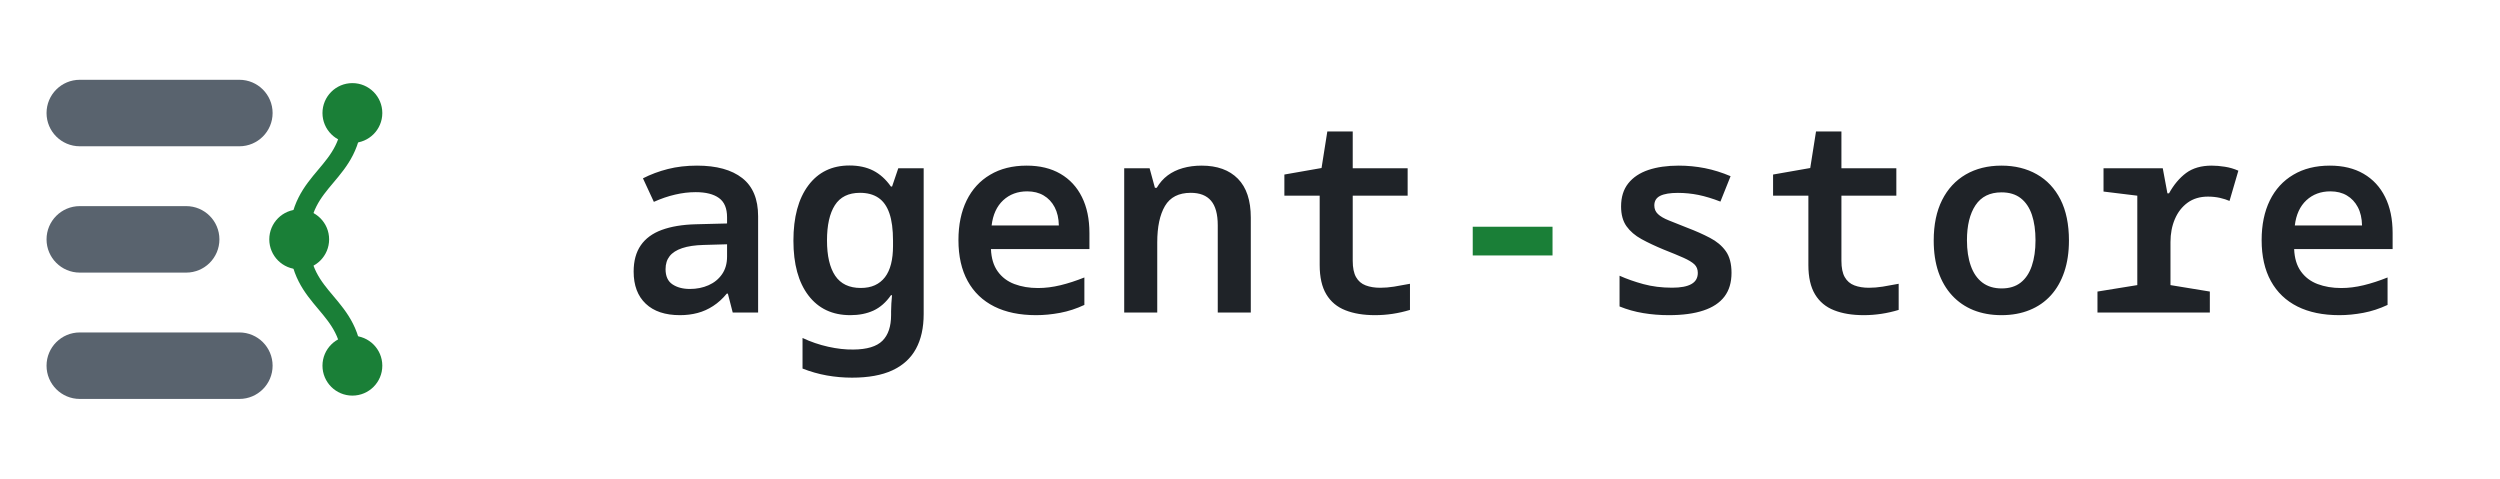
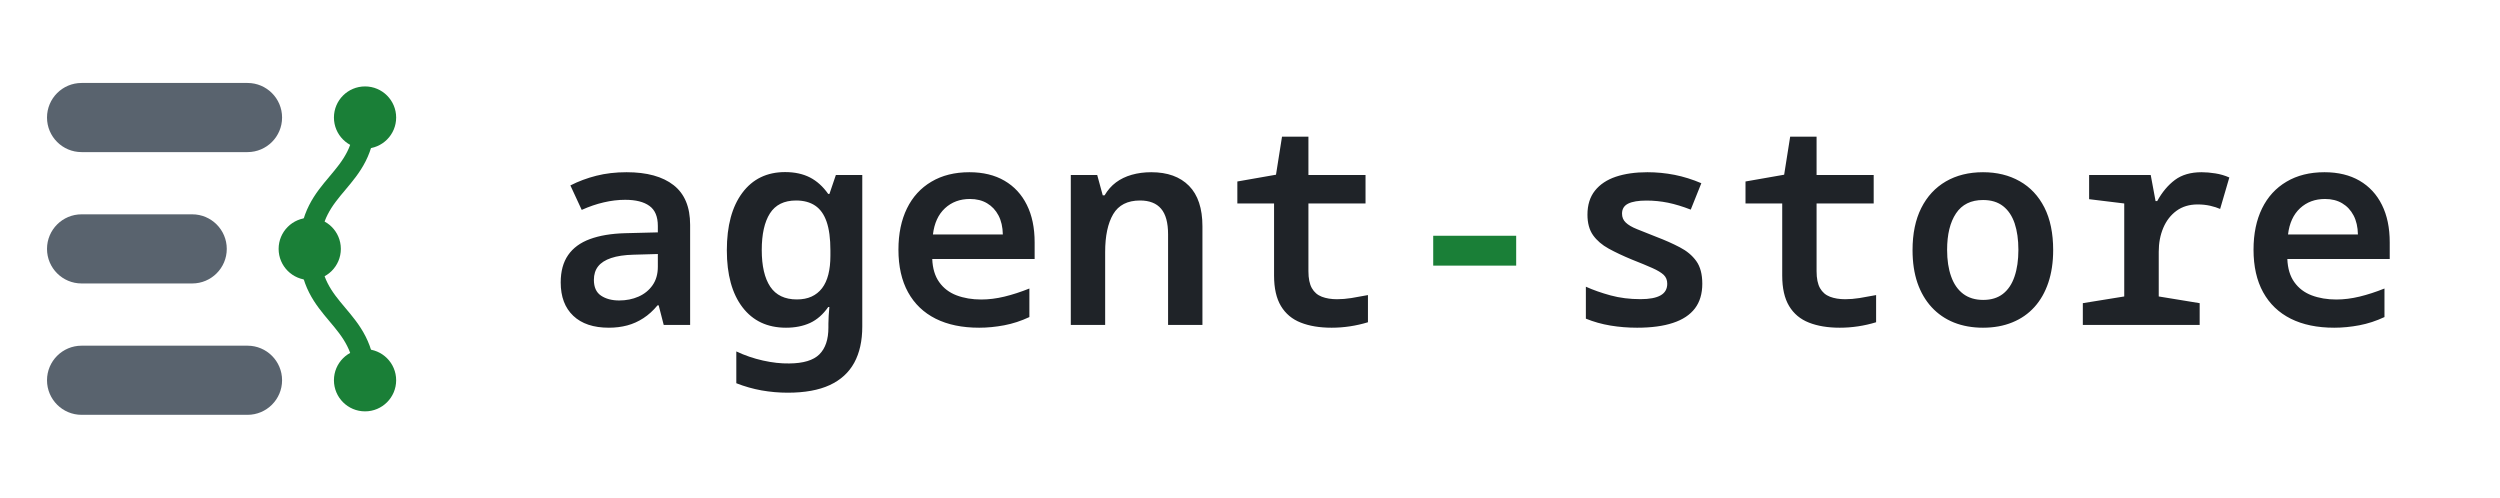
- <svg xmlns="http://www.w3.org/2000/svg" width="470" height="90" viewBox="0 0 374 72" role="img" aria-label="agent-store">
+ <svg xmlns="http://www.w3.org/2000/svg" width="452" height="90" viewBox="0 0 360 72" role="img" aria-label="agent-store">
  <style>
    .ink { fill: #1f2328; }
    .soft { fill: #59636e; }
    .accent { fill: #1a7f37; }
    .link { stroke: #1a7f37; }
    @media (prefers-color-scheme: dark) {
      .ink { fill: #f0f6fc; }
      .soft { fill: #9198a1; }
      .accent { fill: #3fb950; }
      .link { stroke: #3fb950; }
    }
  </style>
  <g>
    <rect class="soft" x="6" y="12" width="34" height="10" rx="5" />
    <rect class="soft" x="6" y="31" width="26" height="10" rx="5" />
    <rect class="soft" x="6" y="50" width="34" height="10" rx="5" />
    <path class="link" d="M52 17 C52 26.5 44 26.5 44 36 C44 45.5 52 45.5 52 55" fill="none" stroke-width="3" />
    <circle class="accent" cx="52" cy="17" r="4.5" />
    <circle class="accent" cx="44" cy="36" r="4.5" />
    <circle class="accent" cx="52" cy="55" r="4.5" />
  </g>
-   <g transform="translate(92 47)">
+   <g transform="translate(78 47)">
    <path class="ink" d="M9.27 0.4Q5.93 0.4 4.12 -1.32Q2.3 -3.04 2.3 -6.15Q2.3 -8.55 3.37 -10.1Q4.44 -11.65 6.53 -12.42Q8.63 -13.19 11.62 -13.27L16.35 -13.39V-14.32Q16.35 -16.35 15.13 -17.22Q13.92 -18.1 11.63 -18.1Q10.1 -18.1 8.53 -17.73Q6.96 -17.37 5.34 -16.64L3.7 -20.18Q5.44 -21.07 7.45 -21.58Q9.46 -22.09 11.83 -22.09Q16.24 -22.09 18.63 -20.22Q21.02 -18.35 21.02 -14.48V0H17.2L16.47 -2.84H16.31Q15.36 -1.69 14.26 -0.98Q13.16 -0.26 11.92 0.07Q10.68 0.4 9.27 0.4ZM10.76 -3.54Q12.29 -3.54 13.56 -4.1Q14.83 -4.66 15.59 -5.75Q16.35 -6.84 16.35 -8.41V-10.26L12.83 -10.16Q10.87 -10.11 9.6 -9.68Q8.32 -9.25 7.71 -8.47Q7.1 -7.69 7.1 -6.52Q7.1 -4.93 8.13 -4.24Q9.17 -3.54 10.76 -3.54Z M35.14 9.8Q33.24 9.8 31.36 9.47Q29.48 9.13 27.7 8.43V3.83Q29.54 4.7 31.56 5.15Q33.57 5.6 35.35 5.57Q38.41 5.55 39.72 4.25Q41.02 2.95 41.02 0.39V-0.18Q41.02 -0.78 41.06 -1.34Q41.11 -1.91 41.16 -2.6H41Q39.88 -0.99 38.37 -0.29Q36.86 0.4 34.89 0.4Q30.85 0.4 28.59 -2.56Q26.33 -5.52 26.33 -10.8Q26.33 -16.11 28.57 -19.11Q30.81 -22.11 34.76 -22.11Q36.82 -22.11 38.34 -21.34Q39.86 -20.56 40.99 -18.95H41.17L42.1 -21.69H45.92V0.24Q45.92 3.33 44.76 5.46Q43.59 7.6 41.21 8.7Q38.83 9.8 35.14 9.8ZM36.46 -3.69Q37.68 -3.69 38.58 -4.1Q39.48 -4.51 40.1 -5.31Q40.71 -6.11 41.01 -7.29Q41.31 -8.47 41.31 -10.01V-10.78Q41.31 -13.35 40.76 -14.93Q40.21 -16.52 39.1 -17.26Q38 -18 36.34 -18Q33.75 -18 32.56 -16.13Q31.38 -14.27 31.38 -10.84Q31.38 -7.37 32.61 -5.53Q33.85 -3.69 36.46 -3.69Z M62.83 0.4Q59.14 0.4 56.54 -0.9Q53.93 -2.21 52.54 -4.73Q51.15 -7.25 51.15 -10.89Q51.15 -14.33 52.38 -16.85Q53.61 -19.36 55.92 -20.72Q58.22 -22.09 61.41 -22.09Q64.38 -22.09 66.49 -20.86Q68.6 -19.63 69.72 -17.37Q70.85 -15.11 70.85 -11.95V-9.54H56.04Q56.12 -7.49 57.05 -6.19Q57.98 -4.88 59.56 -4.28Q61.15 -3.68 63.12 -3.68Q64.75 -3.68 66.49 -4.1Q68.22 -4.52 70.09 -5.27V-1.14Q68.3 -0.3 66.45 0.05Q64.59 0.4 62.83 0.4ZM66.25 -13.09Q66.22 -14.7 65.62 -15.84Q65.02 -16.98 63.97 -17.6Q62.93 -18.22 61.49 -18.22Q59.33 -18.22 57.88 -16.88Q56.43 -15.53 56.14 -13.09Z M76.08 0V-21.69H79.9L80.7 -18.75H80.97Q81.64 -19.89 82.62 -20.62Q83.6 -21.35 84.9 -21.72Q86.2 -22.09 87.72 -22.09Q91.24 -22.09 93.18 -20.12Q95.12 -18.15 95.12 -14.27V0H90.15V-13.11Q90.15 -15.63 89.14 -16.81Q88.13 -18 86.09 -18Q83.38 -18 82.21 -16.02Q81.05 -14.04 81.05 -10.55V0Z M113.81 0.4Q111.2 0.4 109.34 -0.34Q107.48 -1.07 106.48 -2.73Q105.48 -4.39 105.48 -7.14V-17.57H100.17V-20.75L105.76 -21.73L106.63 -27.23H110.45V-21.69H118.71V-17.57H110.45V-7.77Q110.45 -6.2 110.95 -5.32Q111.45 -4.44 112.39 -4.08Q113.33 -3.72 114.59 -3.72Q115.58 -3.72 116.66 -3.89Q117.74 -4.07 119.06 -4.32V-0.39Q117.78 0 116.46 0.2Q115.14 0.4 113.81 0.4Z M157.99 0.4Q156.01 0.4 154.14 0.09Q152.27 -0.22 150.58 -0.91V-5.53Q152.18 -4.81 154.16 -4.27Q156.15 -3.73 158.48 -3.73Q160.43 -3.73 161.39 -4.28Q162.35 -4.82 162.35 -5.96Q162.35 -6.75 161.84 -7.24Q161.32 -7.73 160.2 -8.23Q159.08 -8.73 157.23 -9.46Q155.32 -10.25 153.88 -11.04Q152.44 -11.83 151.62 -12.98Q150.81 -14.13 150.81 -15.95Q150.81 -18.06 151.89 -19.42Q152.97 -20.78 154.92 -21.44Q156.87 -22.09 159.48 -22.09Q161.46 -22.09 163.41 -21.71Q165.36 -21.32 167.28 -20.5L165.75 -16.68Q164 -17.36 162.46 -17.68Q160.92 -17.99 159.35 -17.99Q157.59 -17.99 156.7 -17.55Q155.81 -17.11 155.81 -16.1Q155.81 -15.32 156.35 -14.81Q156.89 -14.29 157.99 -13.85Q159.09 -13.4 160.75 -12.75Q162.67 -12.02 164.17 -11.23Q165.68 -10.45 166.55 -9.24Q167.42 -8.03 167.42 -5.96Q167.42 -3.8 166.36 -2.4Q165.29 -0.99 163.19 -0.3Q161.1 0.4 157.99 0.4Z M187.31 0.4Q184.7 0.4 182.84 -0.34Q180.98 -1.07 179.98 -2.73Q178.98 -4.39 178.98 -7.14V-17.57H173.67V-20.75L179.26 -21.73L180.13 -27.23H183.95V-21.69H192.21V-17.57H183.95V-7.77Q183.95 -6.2 184.45 -5.32Q184.95 -4.44 185.89 -4.08Q186.83 -3.72 188.09 -3.72Q189.08 -3.72 190.16 -3.89Q191.24 -4.07 192.56 -4.32V-0.39Q191.28 0 189.96 0.2Q188.64 0.4 187.31 0.4Z M208.02 0.4Q205.71 0.4 203.82 -0.35Q201.94 -1.11 200.6 -2.56Q199.26 -4.01 198.54 -6.08Q197.83 -8.16 197.83 -10.82Q197.83 -14.4 199.09 -16.91Q200.35 -19.42 202.65 -20.76Q204.95 -22.09 208.02 -22.09Q211.04 -22.09 213.33 -20.79Q215.62 -19.5 216.9 -16.99Q218.17 -14.48 218.17 -10.83Q218.17 -8.2 217.47 -6.12Q216.77 -4.04 215.46 -2.59Q214.14 -1.13 212.26 -0.37Q210.38 0.4 208.02 0.4ZM208.05 -3.62Q209.78 -3.62 210.9 -4.49Q212.03 -5.37 212.58 -7Q213.14 -8.64 213.14 -10.86Q213.14 -13.07 212.6 -14.69Q212.05 -16.31 210.92 -17.19Q209.79 -18.07 208.03 -18.07Q205.41 -18.07 204.12 -16.14Q202.83 -14.21 202.83 -10.86Q202.83 -8.64 203.41 -7.02Q203.98 -5.39 205.15 -4.5Q206.32 -3.62 208.05 -3.62Z M222.46 0V-3.15L228.45 -4.12V-17.57L223.37 -18.19V-21.69H232.28L232.98 -17.92H233.22Q234.29 -19.86 235.79 -20.98Q237.29 -22.09 239.64 -22.09Q240.58 -22.09 241.63 -21.92Q242.67 -21.76 243.65 -21.33L242.32 -16.78Q241.73 -17.04 240.88 -17.24Q240.02 -17.43 239.07 -17.43Q237.28 -17.43 236.02 -16.52Q234.76 -15.6 234.1 -14.05Q233.44 -12.5 233.44 -10.59V-4.12L239.36 -3.15V0Z M258.83 0.4Q255.14 0.4 252.54 -0.9Q249.93 -2.21 248.54 -4.73Q247.15 -7.25 247.15 -10.89Q247.15 -14.33 248.38 -16.85Q249.61 -19.36 251.92 -20.72Q254.22 -22.09 257.41 -22.09Q260.38 -22.09 262.49 -20.86Q264.6 -19.63 265.72 -17.37Q266.85 -15.11 266.85 -11.95V-9.54H252.04Q252.12 -7.49 253.05 -6.19Q253.98 -4.88 255.56 -4.28Q257.15 -3.68 259.12 -3.68Q260.75 -3.68 262.49 -4.1Q264.22 -4.52 266.09 -5.27V-1.14Q264.3 -0.3 262.45 0.05Q260.59 0.4 258.83 0.4ZM262.25 -13.09Q262.22 -14.7 261.62 -15.84Q261.02 -16.98 259.97 -17.6Q258.93 -18.22 257.49 -18.22Q255.33 -18.22 253.88 -16.88Q252.43 -15.53 252.14 -13.09Z" />
    <path class="accent" d="M128.5 -8.58V-12.9H140.5V-8.58Z" />
  </g>
</svg>
